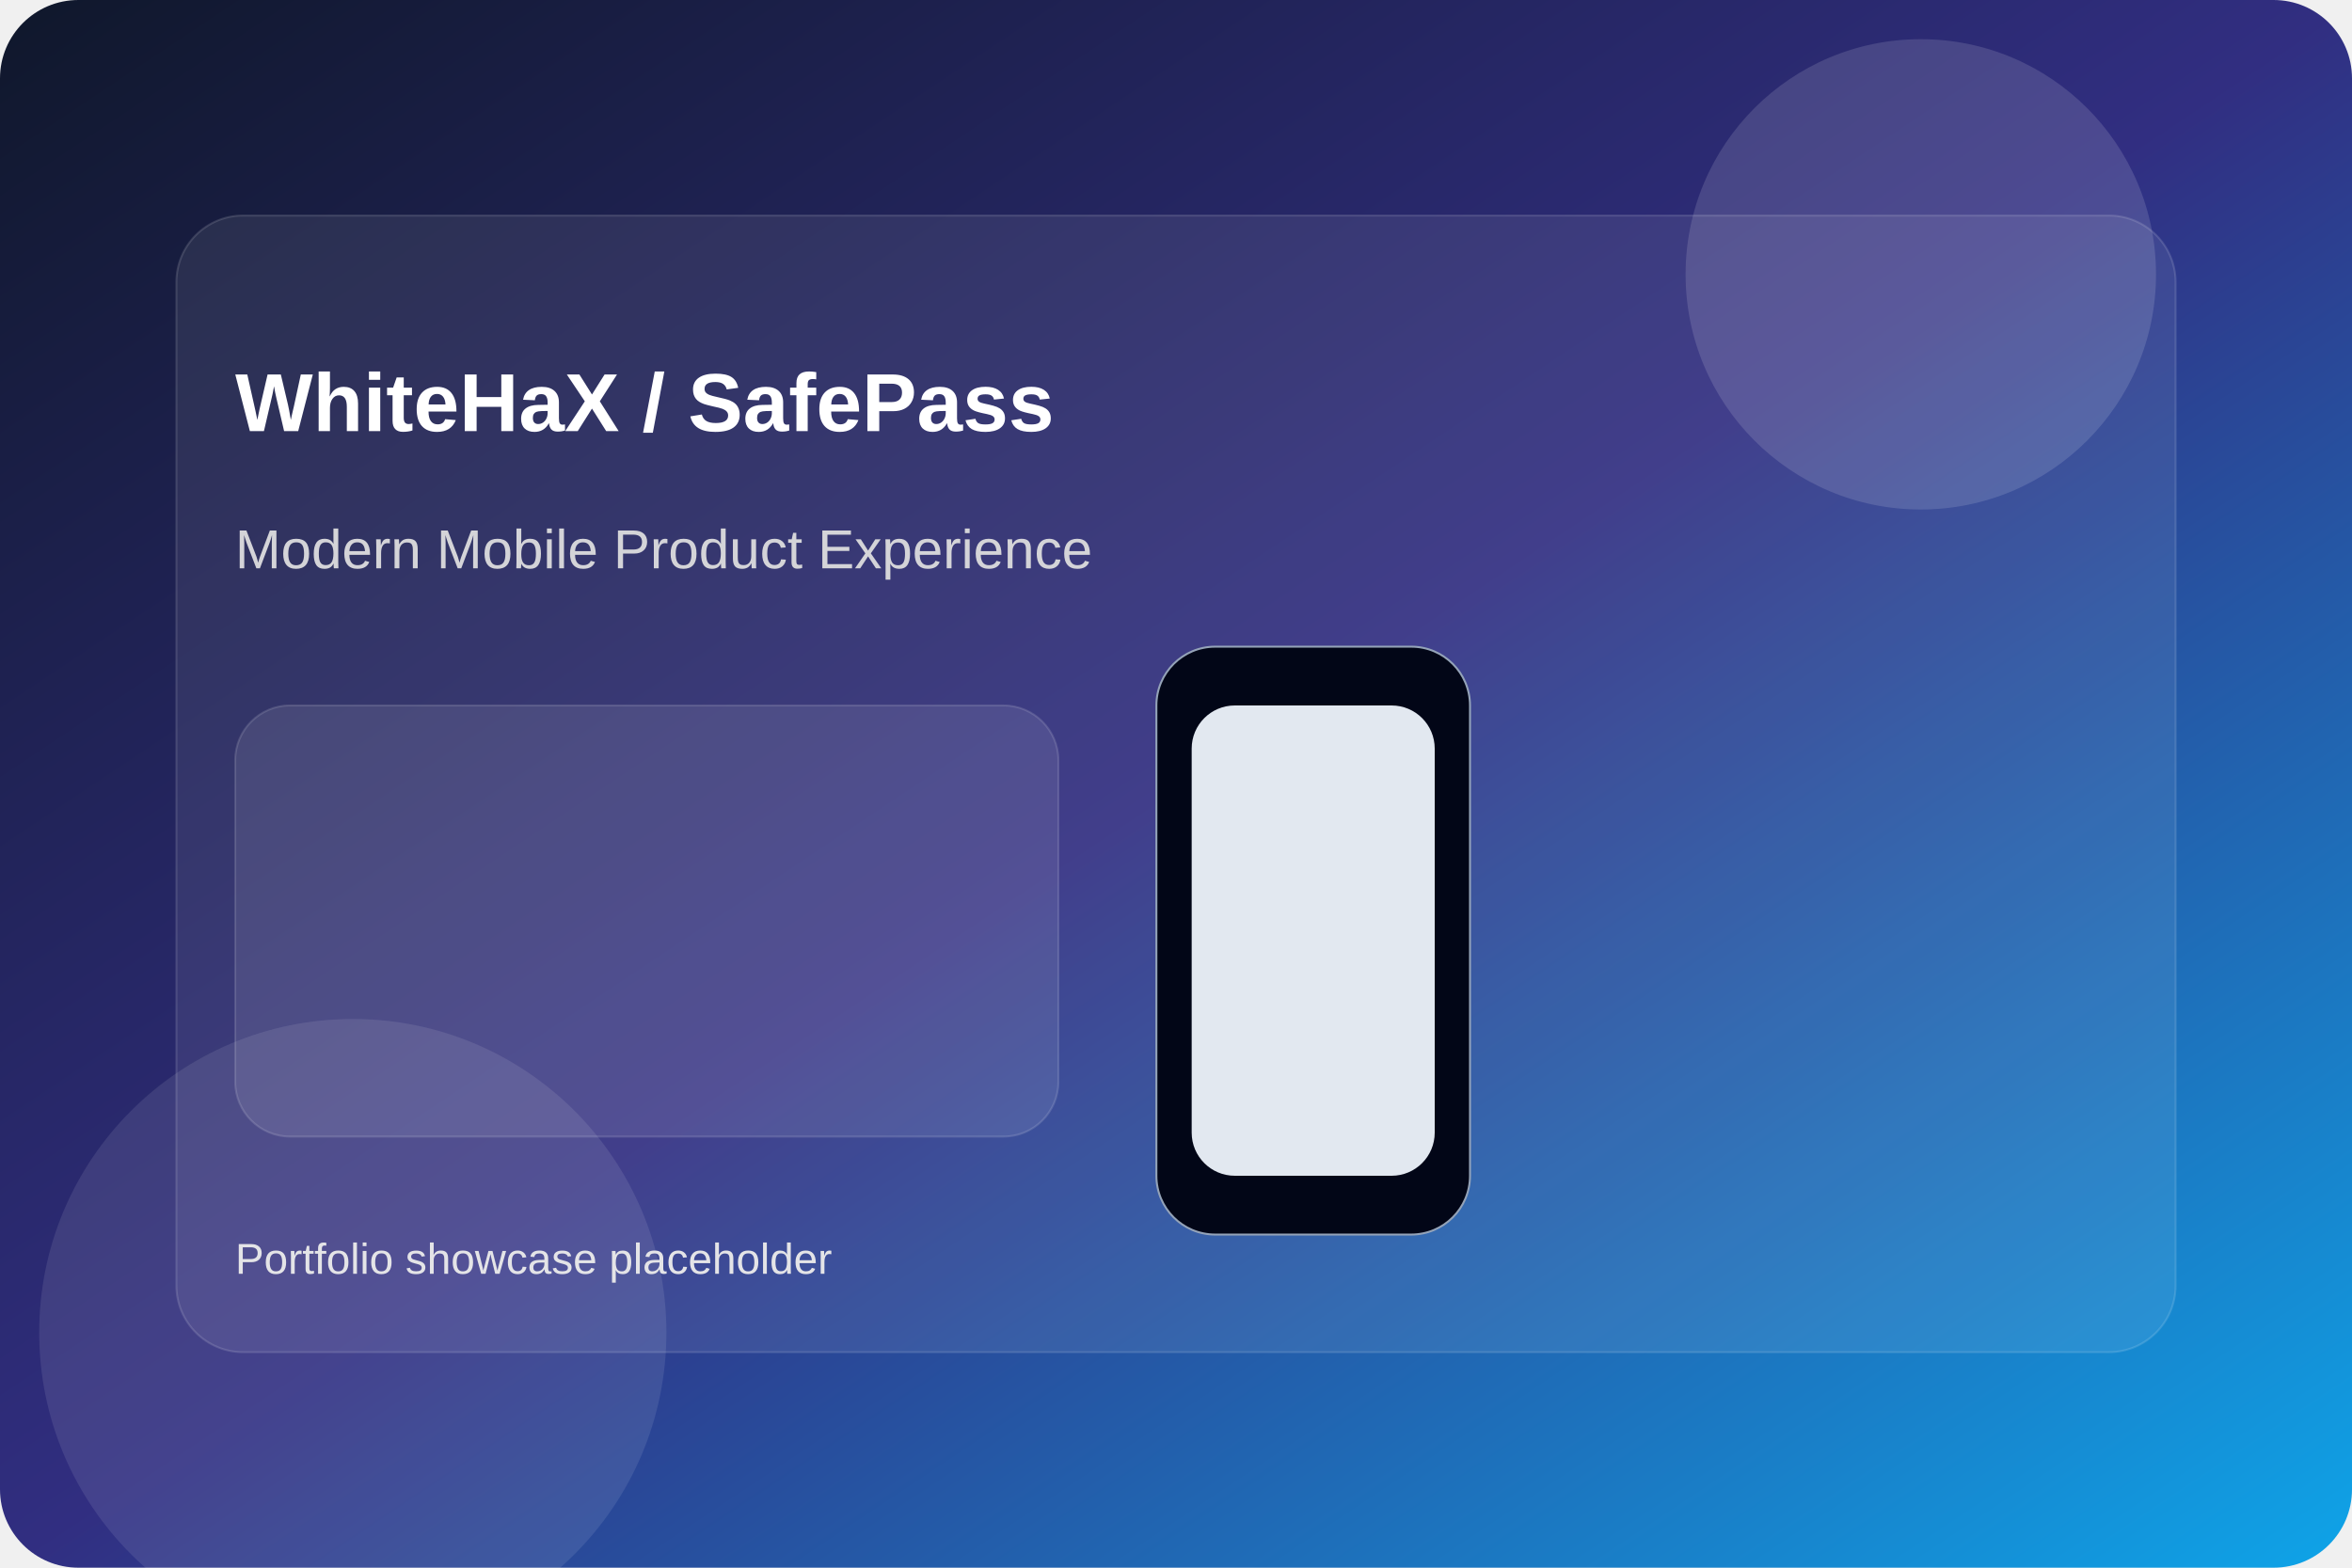
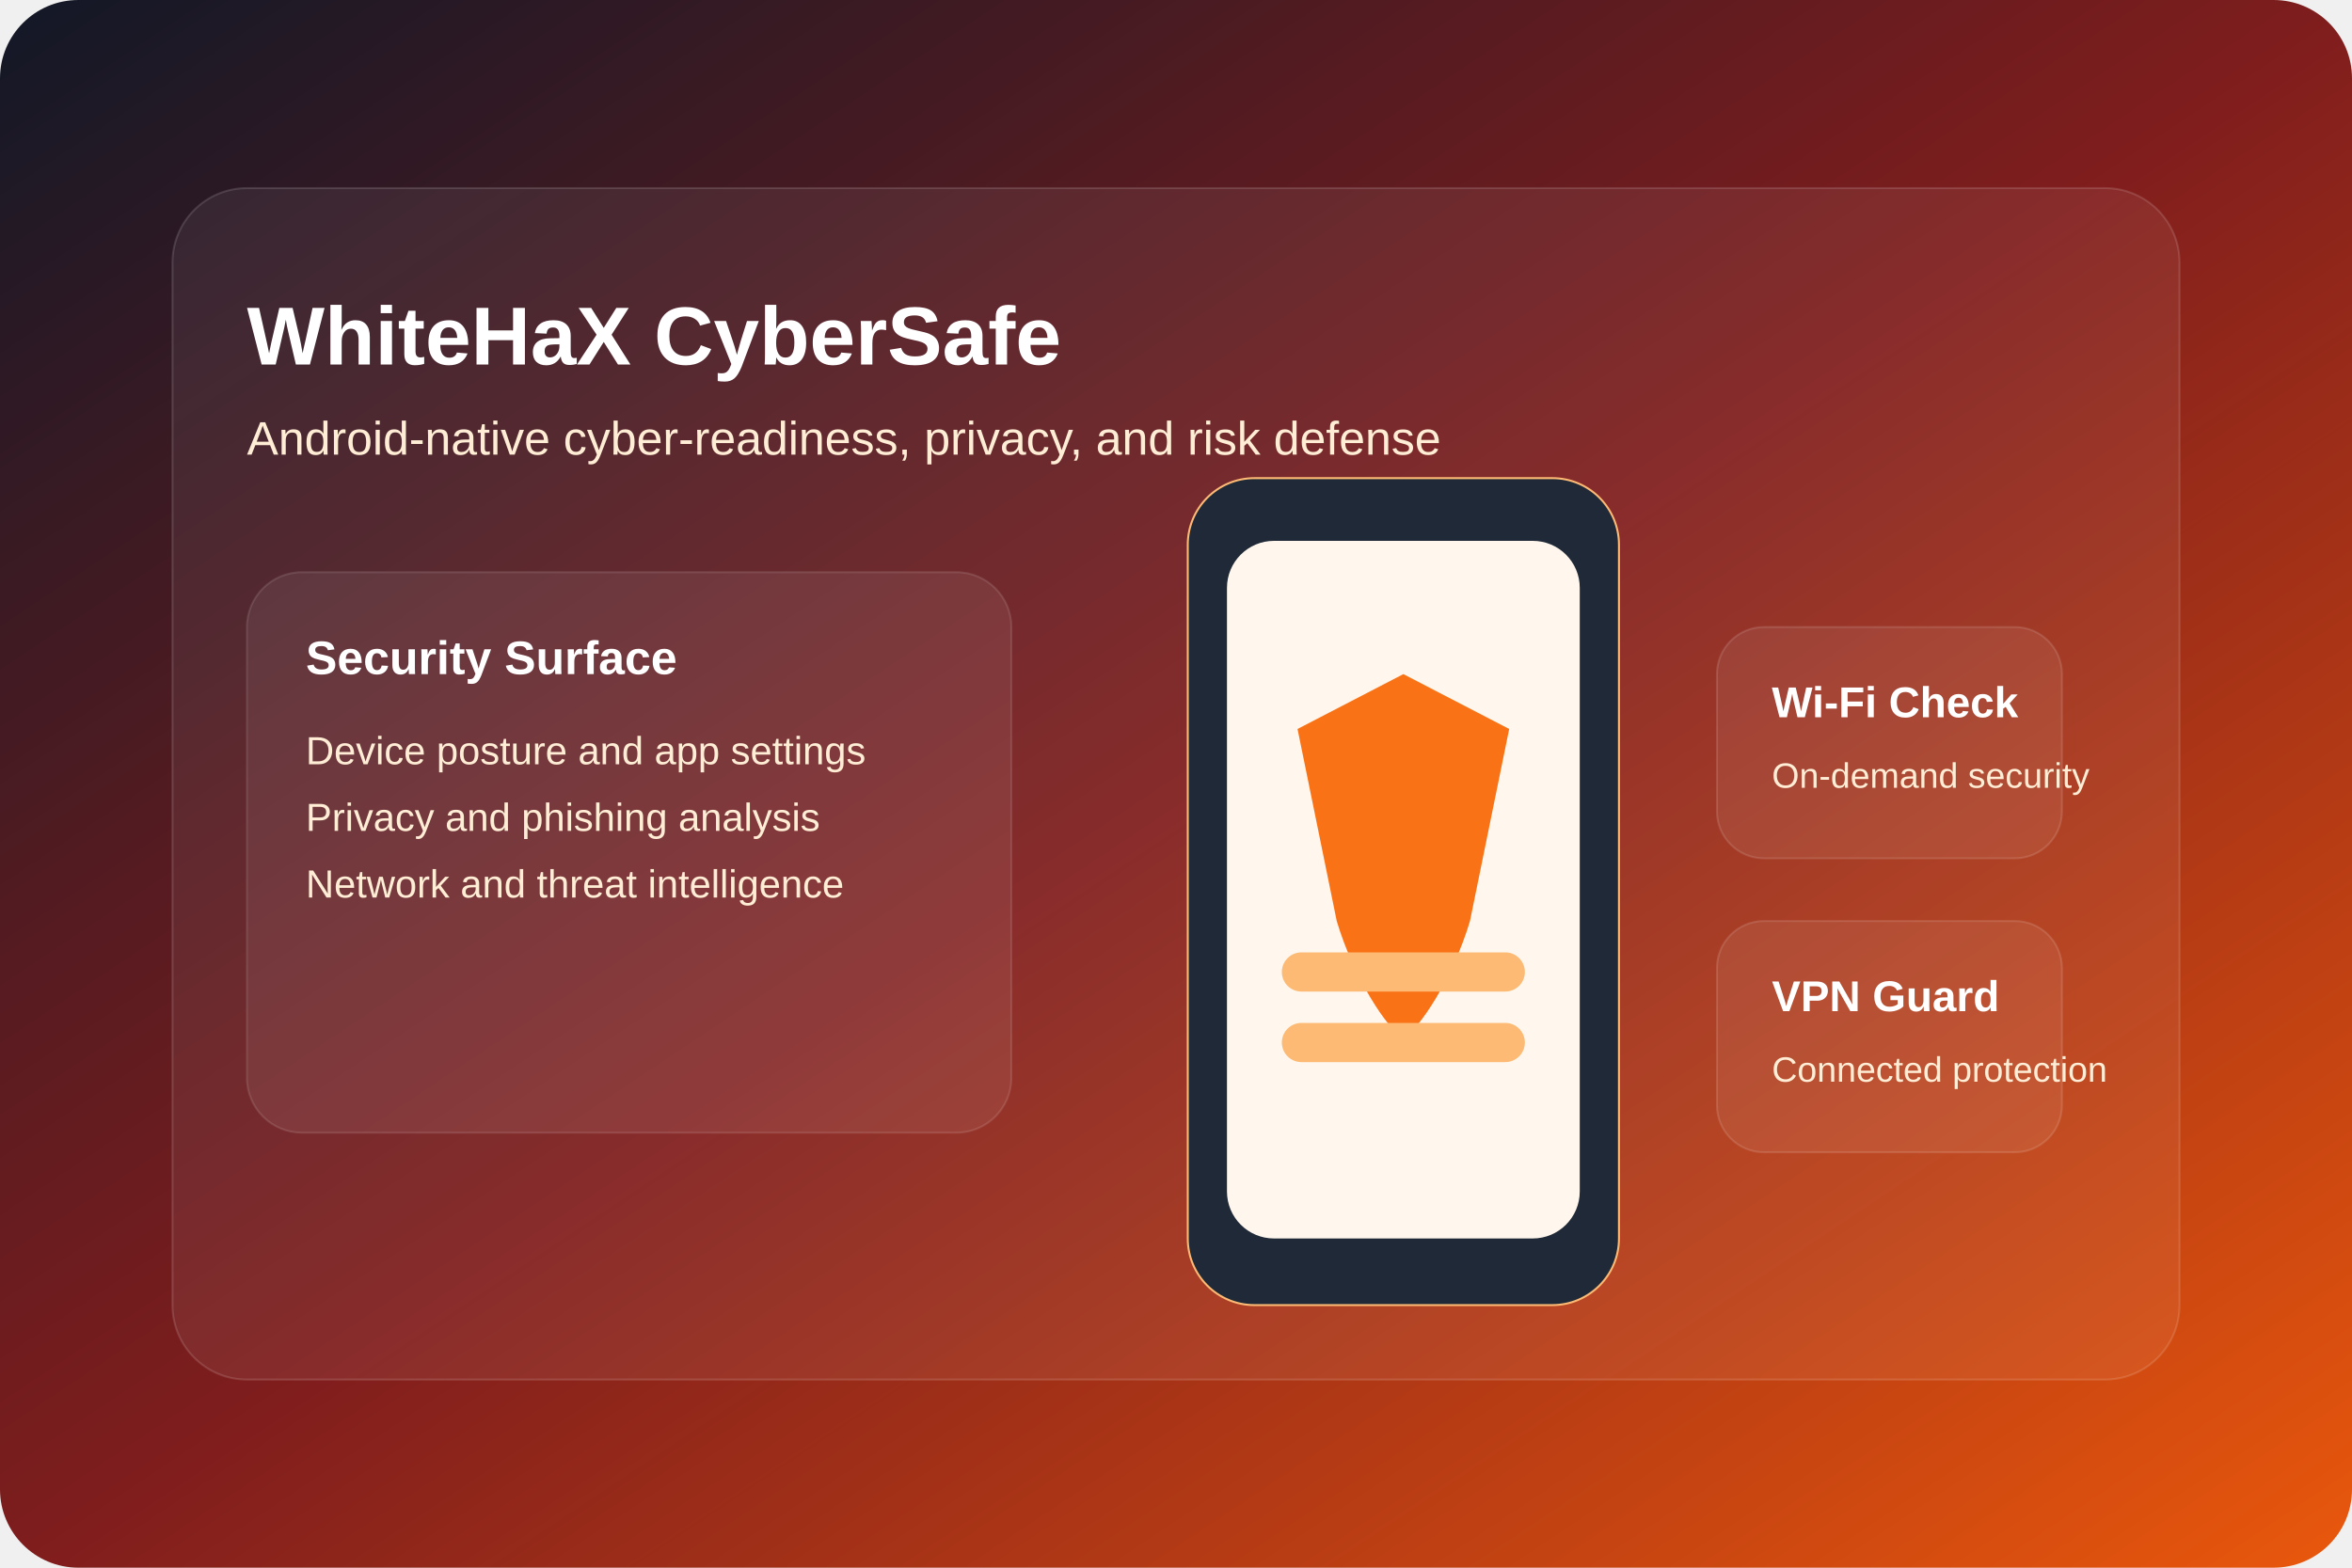
<svg xmlns="http://www.w3.org/2000/svg" width="1200" height="800" viewBox="0 0 1200 800">
  <defs>
    <linearGradient id="bg" x1="0" x2="1" y1="0" y2="1">
-       <stop offset="0%" stop-color="#0f172a" />
-       <stop offset="50%" stop-color="#312e81" />
-       <stop offset="100%" stop-color="#0ea5e9" />
+       <stop offset="0%" stop-color="#111827" />
+       <stop offset="50%" stop-color="#7f1d1d" />
+       <stop offset="100%" stop-color="#ea580c" />
    </linearGradient>
  </defs>
-   <rect width="1200" height="800" fill="url(#bg)" rx="40" />
-   <circle cx="980" cy="140" r="120" fill="#ffffff22" />
-   <circle cx="180" cy="680" r="160" fill="#ffffff18" />
-   <rect x="90" y="110" width="1020" height="580" rx="34" fill="#ffffff14" stroke="#ffffff22" />
-   <text x="120" y="220" fill="white" font-size="42" font-family="Arial, sans-serif" font-weight="700">WhiteHaX / SafePass</text>
-   <text x="120" y="290" fill="#d4d4d8" font-size="28" font-family="Arial, sans-serif">Modern Mobile Product Experience</text>
-   <rect x="120" y="360" width="420" height="220" rx="28" fill="#ffffff18" stroke="#ffffff22" />
-   <rect x="590" y="330" width="160" height="300" rx="30" fill="#020617" stroke="#94a3b8" />
-   <rect x="608" y="360" width="124" height="240" rx="22" fill="#e2e8f0" />
-   <text x="120" y="650" fill="#e4e4e7" font-size="22" font-family="Arial, sans-serif">Portfolio showcase placeholder</text>
+   <rect width="1200" height="800" rx="40" fill="url(#bg)" />
+   <rect x="88" y="96" width="1024" height="608" rx="38" fill="#ffffff10" stroke="#ffffff22" />
+   <text x="126" y="186" fill="#ffffff" font-size="42" font-family="Arial, sans-serif" font-weight="700">WhiteHaX CyberSafe</text>
+   <text x="126" y="232" fill="#ffedd5" font-size="24" font-family="Arial, sans-serif">Android-native cyber-readiness, privacy, and risk defense</text>
+   <rect x="126" y="292" width="390" height="286" rx="28" fill="#ffffff12" stroke="#ffffff1d" />
+   <text x="156" y="344" fill="#ffffff" font-size="24" font-family="Arial, sans-serif" font-weight="700">Security Surface</text>
+   <text x="156" y="390" fill="#ffedd5" font-size="20" font-family="Arial, sans-serif">Device posture and app settings</text>
+   <text x="156" y="424" fill="#ffedd5" font-size="20" font-family="Arial, sans-serif">Privacy and phishing analysis</text>
+   <text x="156" y="458" fill="#ffedd5" font-size="20" font-family="Arial, sans-serif">Network and threat intelligence</text>
+   <rect x="606" y="244" width="220" height="422" rx="34" fill="#1f2937" stroke="#fdba74" />
+   <rect x="626" y="276" width="180" height="356" rx="24" fill="#fff7ed" />
+   <path d="M716 344 L770 372 L750 470 C741 500 724 525 716 530 C708 525 691 500 682 470 L662 372 Z" fill="#f97316" />
+   <rect x="654" y="486" width="124" height="20" rx="10" fill="#fdba74" />
+   <rect x="654" y="522" width="124" height="20" rx="10" fill="#fdba74" />
+   <rect x="876" y="320" width="176" height="118" rx="24" fill="#ffffff12" stroke="#ffffff20" />
+   <text x="904" y="366" fill="#ffffff" font-size="22" font-family="Arial, sans-serif" font-weight="700">Wi-Fi Check</text>
+   <text x="904" y="402" fill="#ffedd5" font-size="18" font-family="Arial, sans-serif">On-demand security</text>
+   <rect x="876" y="470" width="176" height="118" rx="24" fill="#ffffff12" stroke="#ffffff20" />
+   <text x="904" y="516" fill="#ffffff" font-size="22" font-family="Arial, sans-serif" font-weight="700">VPN Guard</text>
+   <text x="904" y="552" fill="#ffedd5" font-size="18" font-family="Arial, sans-serif">Connected protection</text>
</svg>
